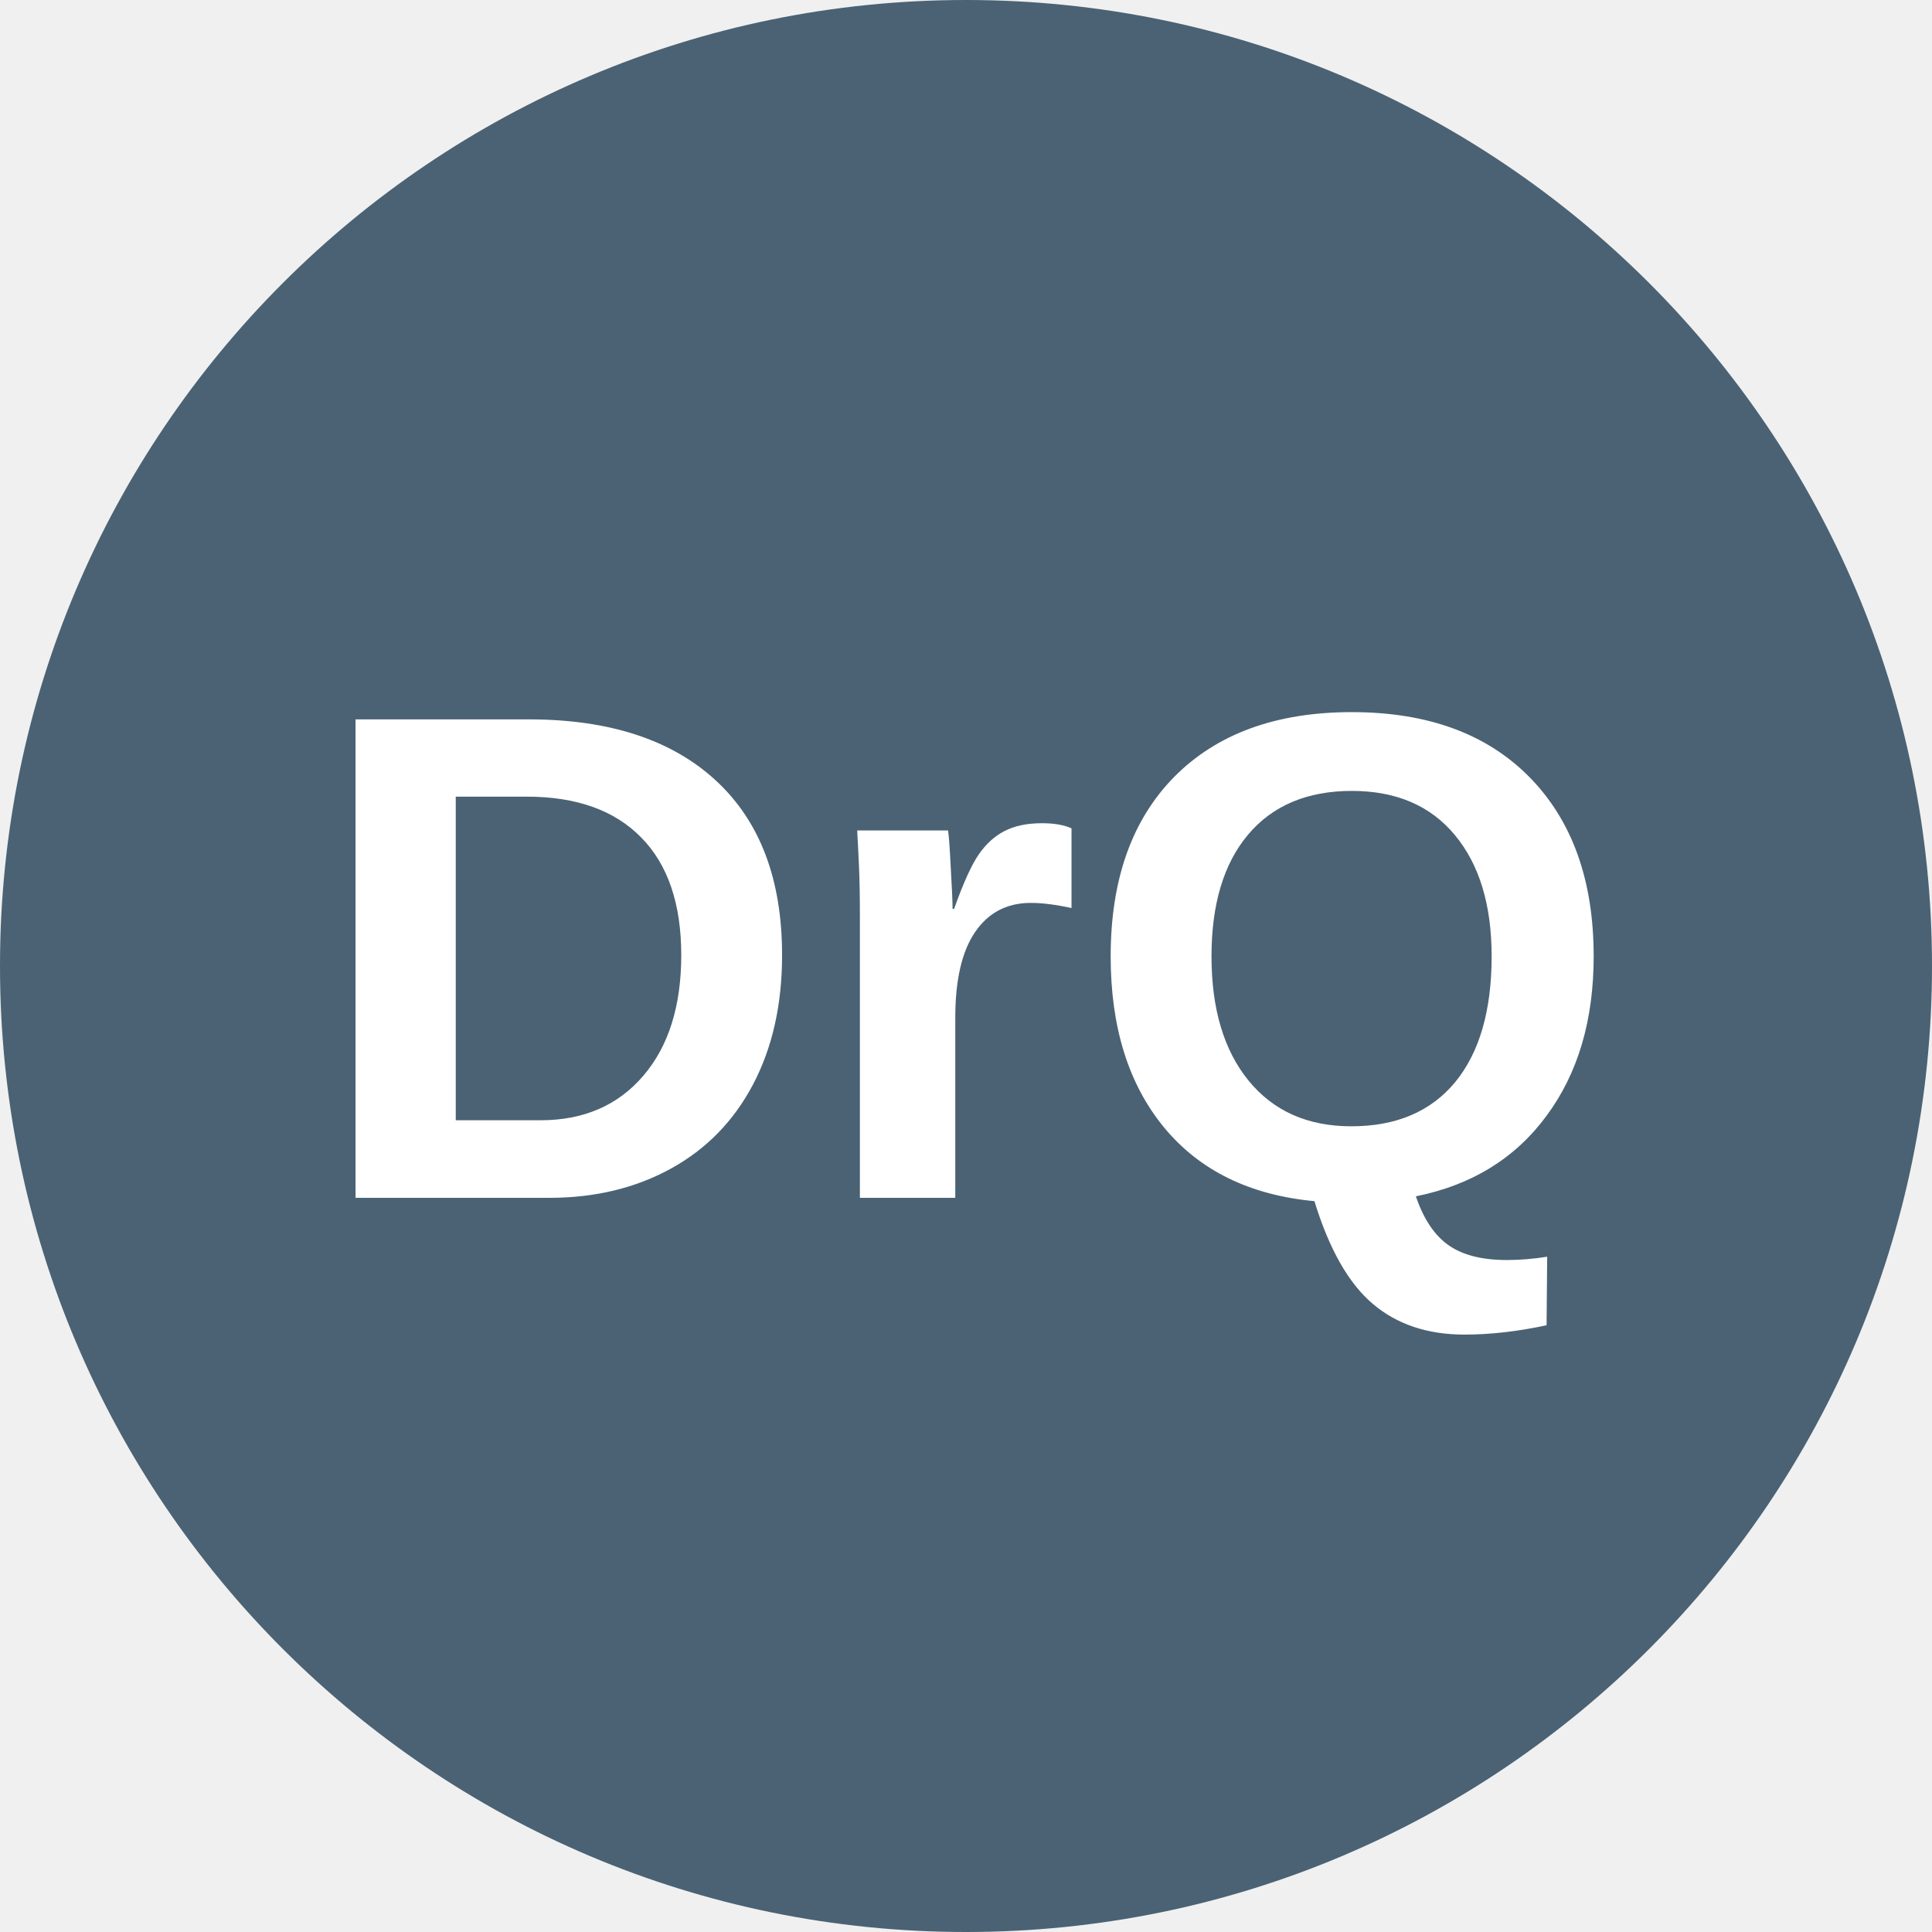
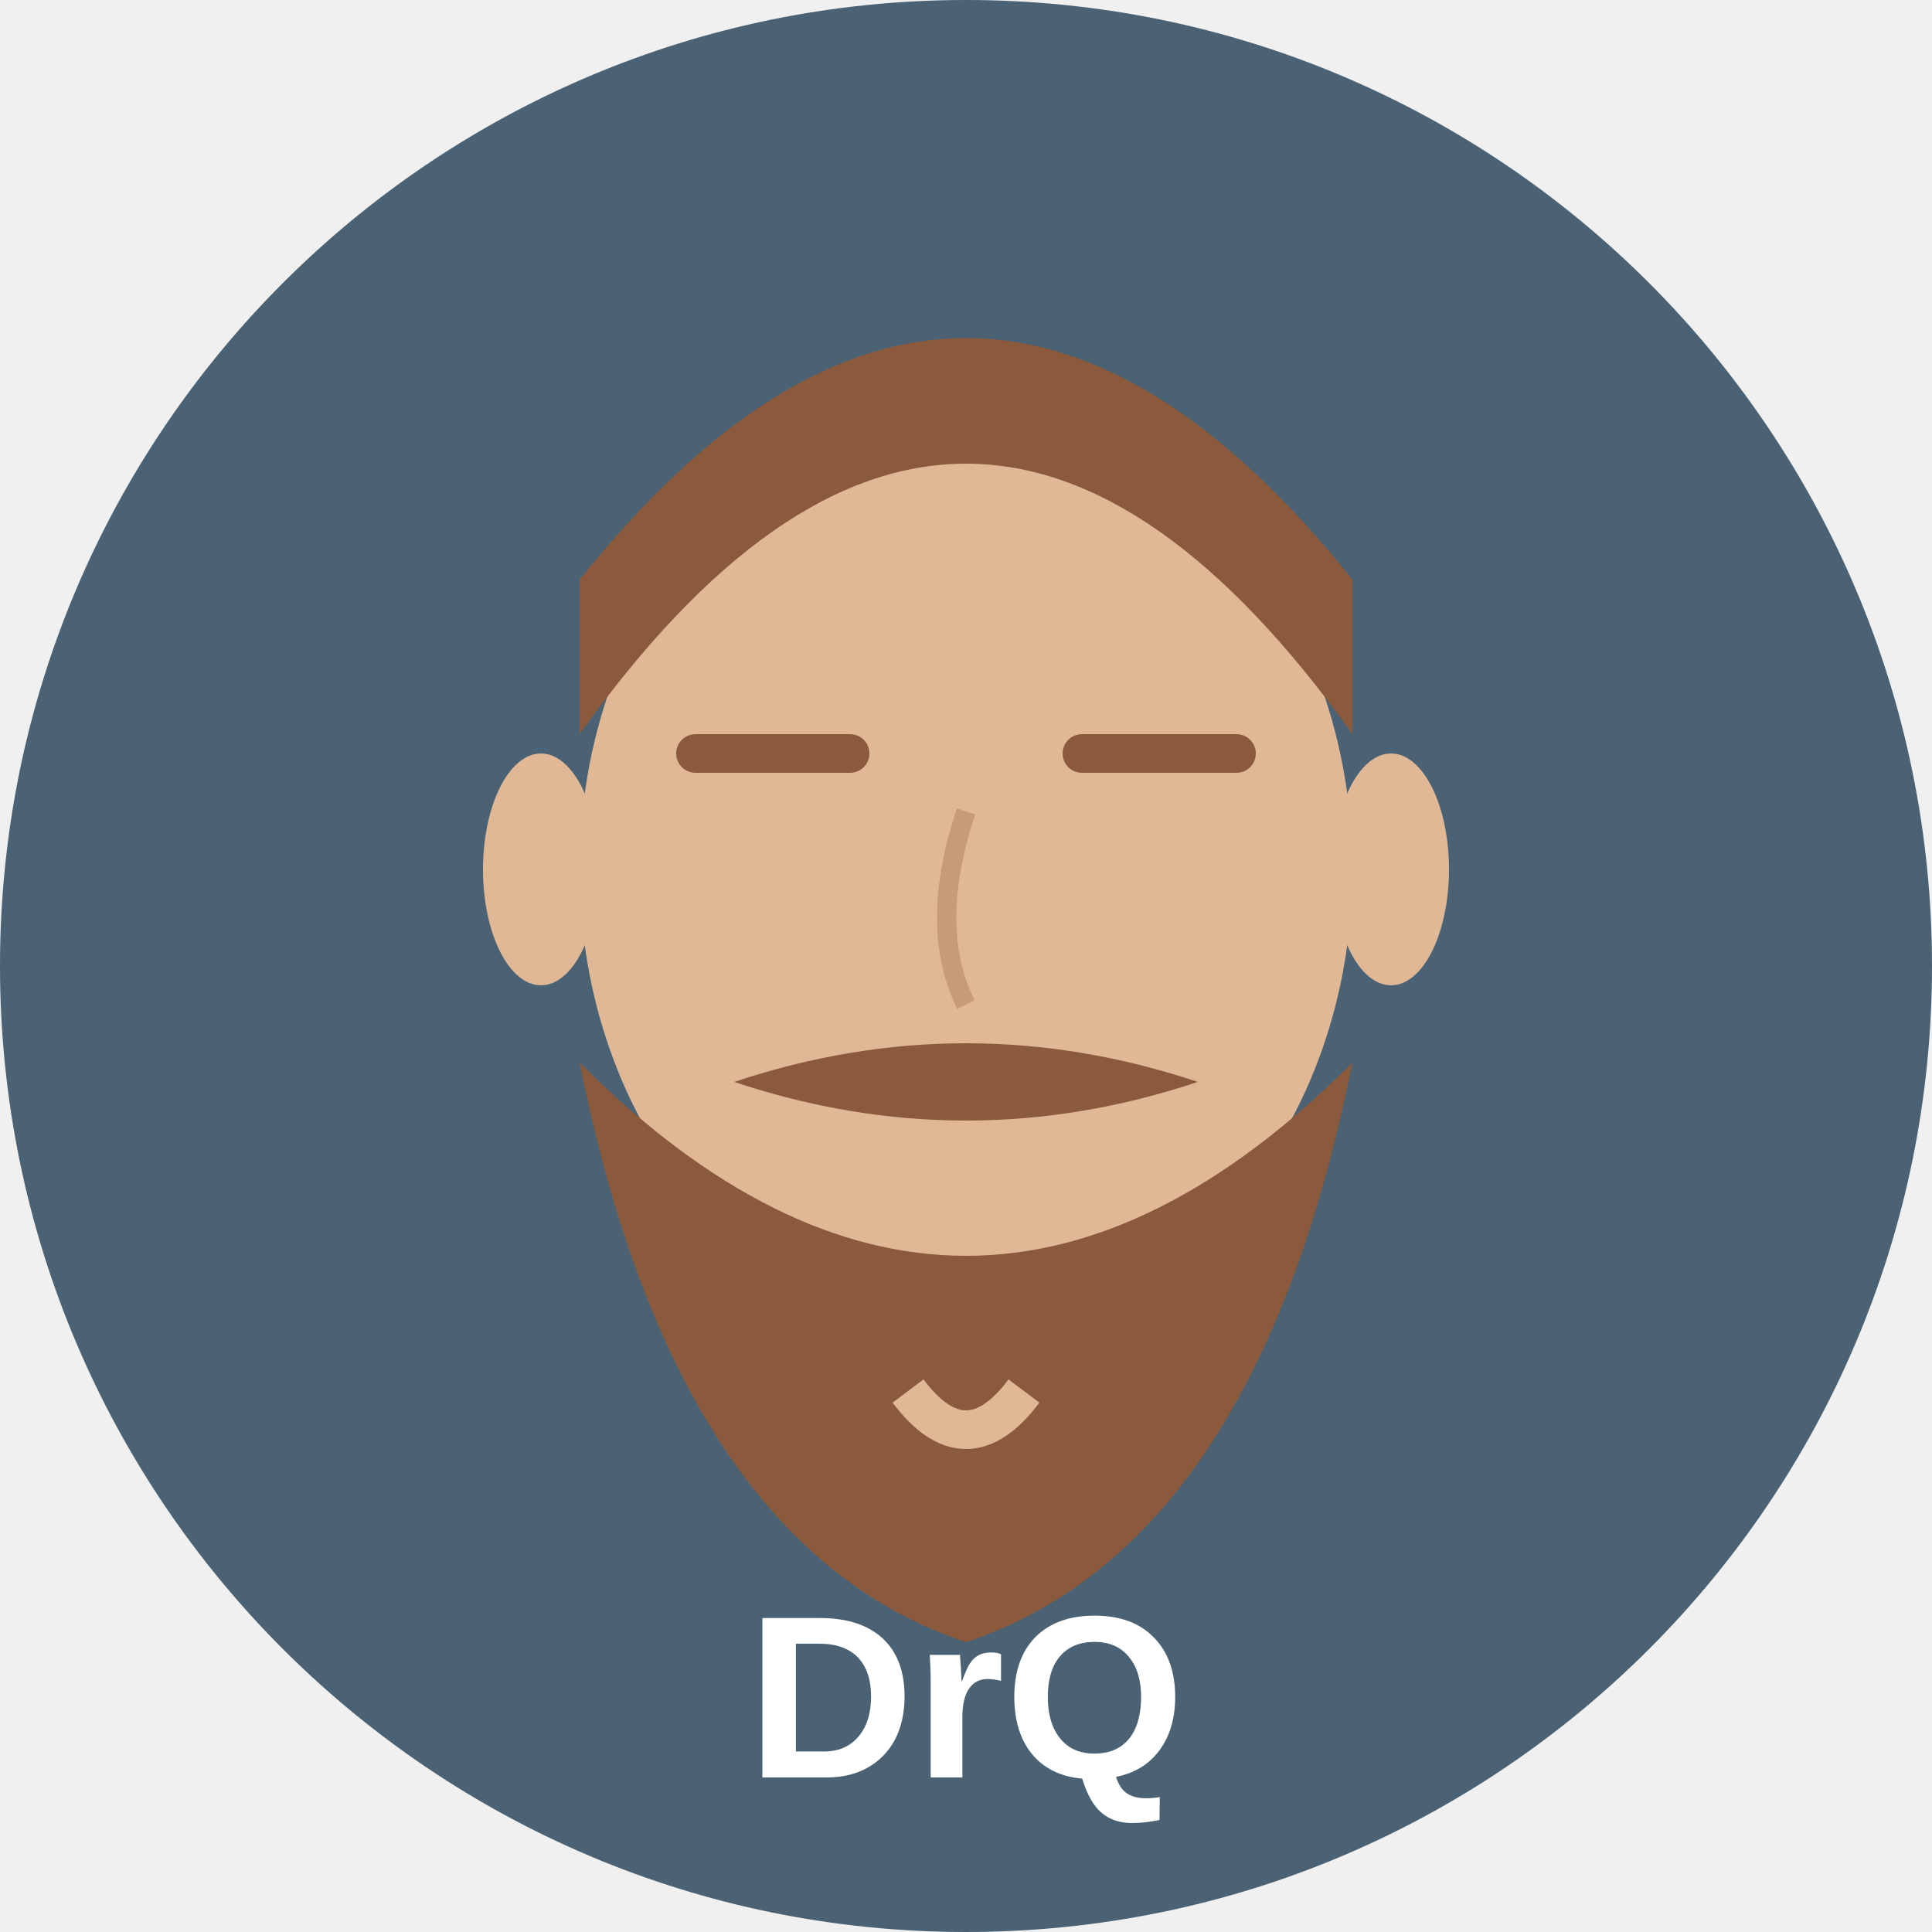
- <svg xmlns="http://www.w3.org/2000/svg" viewBox="0 0 100 100" width="100" height="100">
+ <svg xmlns="http://www.w3.org/2000/svg" viewBox="0 0 100 100" width="300" height="300">
  <circle cx="50" cy="50" r="50" fill="#4a6274" />
-   <text x="50" y="62" font-family="Arial, sans-serif" font-size="36" font-weight="bold" fill="white" text-anchor="middle">DrQ</text>
+   <ellipse cx="50" cy="45" rx="20" ry="24" fill="#e0b896" />
+   <path d="M30 38             Q50 10 70 38             L70 30             Q50 5 30 30 Z" fill="#8b5a3c" />
+   <ellipse cx="28" cy="45" rx="3" ry="6" fill="#e0b896" />
+   <ellipse cx="72" cy="45" rx="3" ry="6" fill="#e0b896" />
+   <rect x="35" y="38" width="10" height="2" rx="1" fill="#8b5a3c" />
+   <rect x="55" y="38" width="10" height="2" rx="1" fill="#8b5a3c" />
+   <path d="M50 42 Q48 48 50 52" stroke="#c79a78" stroke-width="1" fill="none" />
+   <path d="M38 56 Q50 52 62 56 Q50 60 38 56 Z" fill="#8b5a3c" />
+   <path d="M30 55             Q50 75 70 55             Q65 80 50 85             Q35 80 30 55 Z" fill="#8b5a3c" />
+   <path d="M47 72 Q50 76 53 72" stroke="#e0b896" stroke-width="2" fill="none" />
+   <text x="50" y="92" font-family="Arial, sans-serif" font-size="12" font-weight="bold" fill="white" text-anchor="middle">
+     DrQ
+   </text>
</svg>
